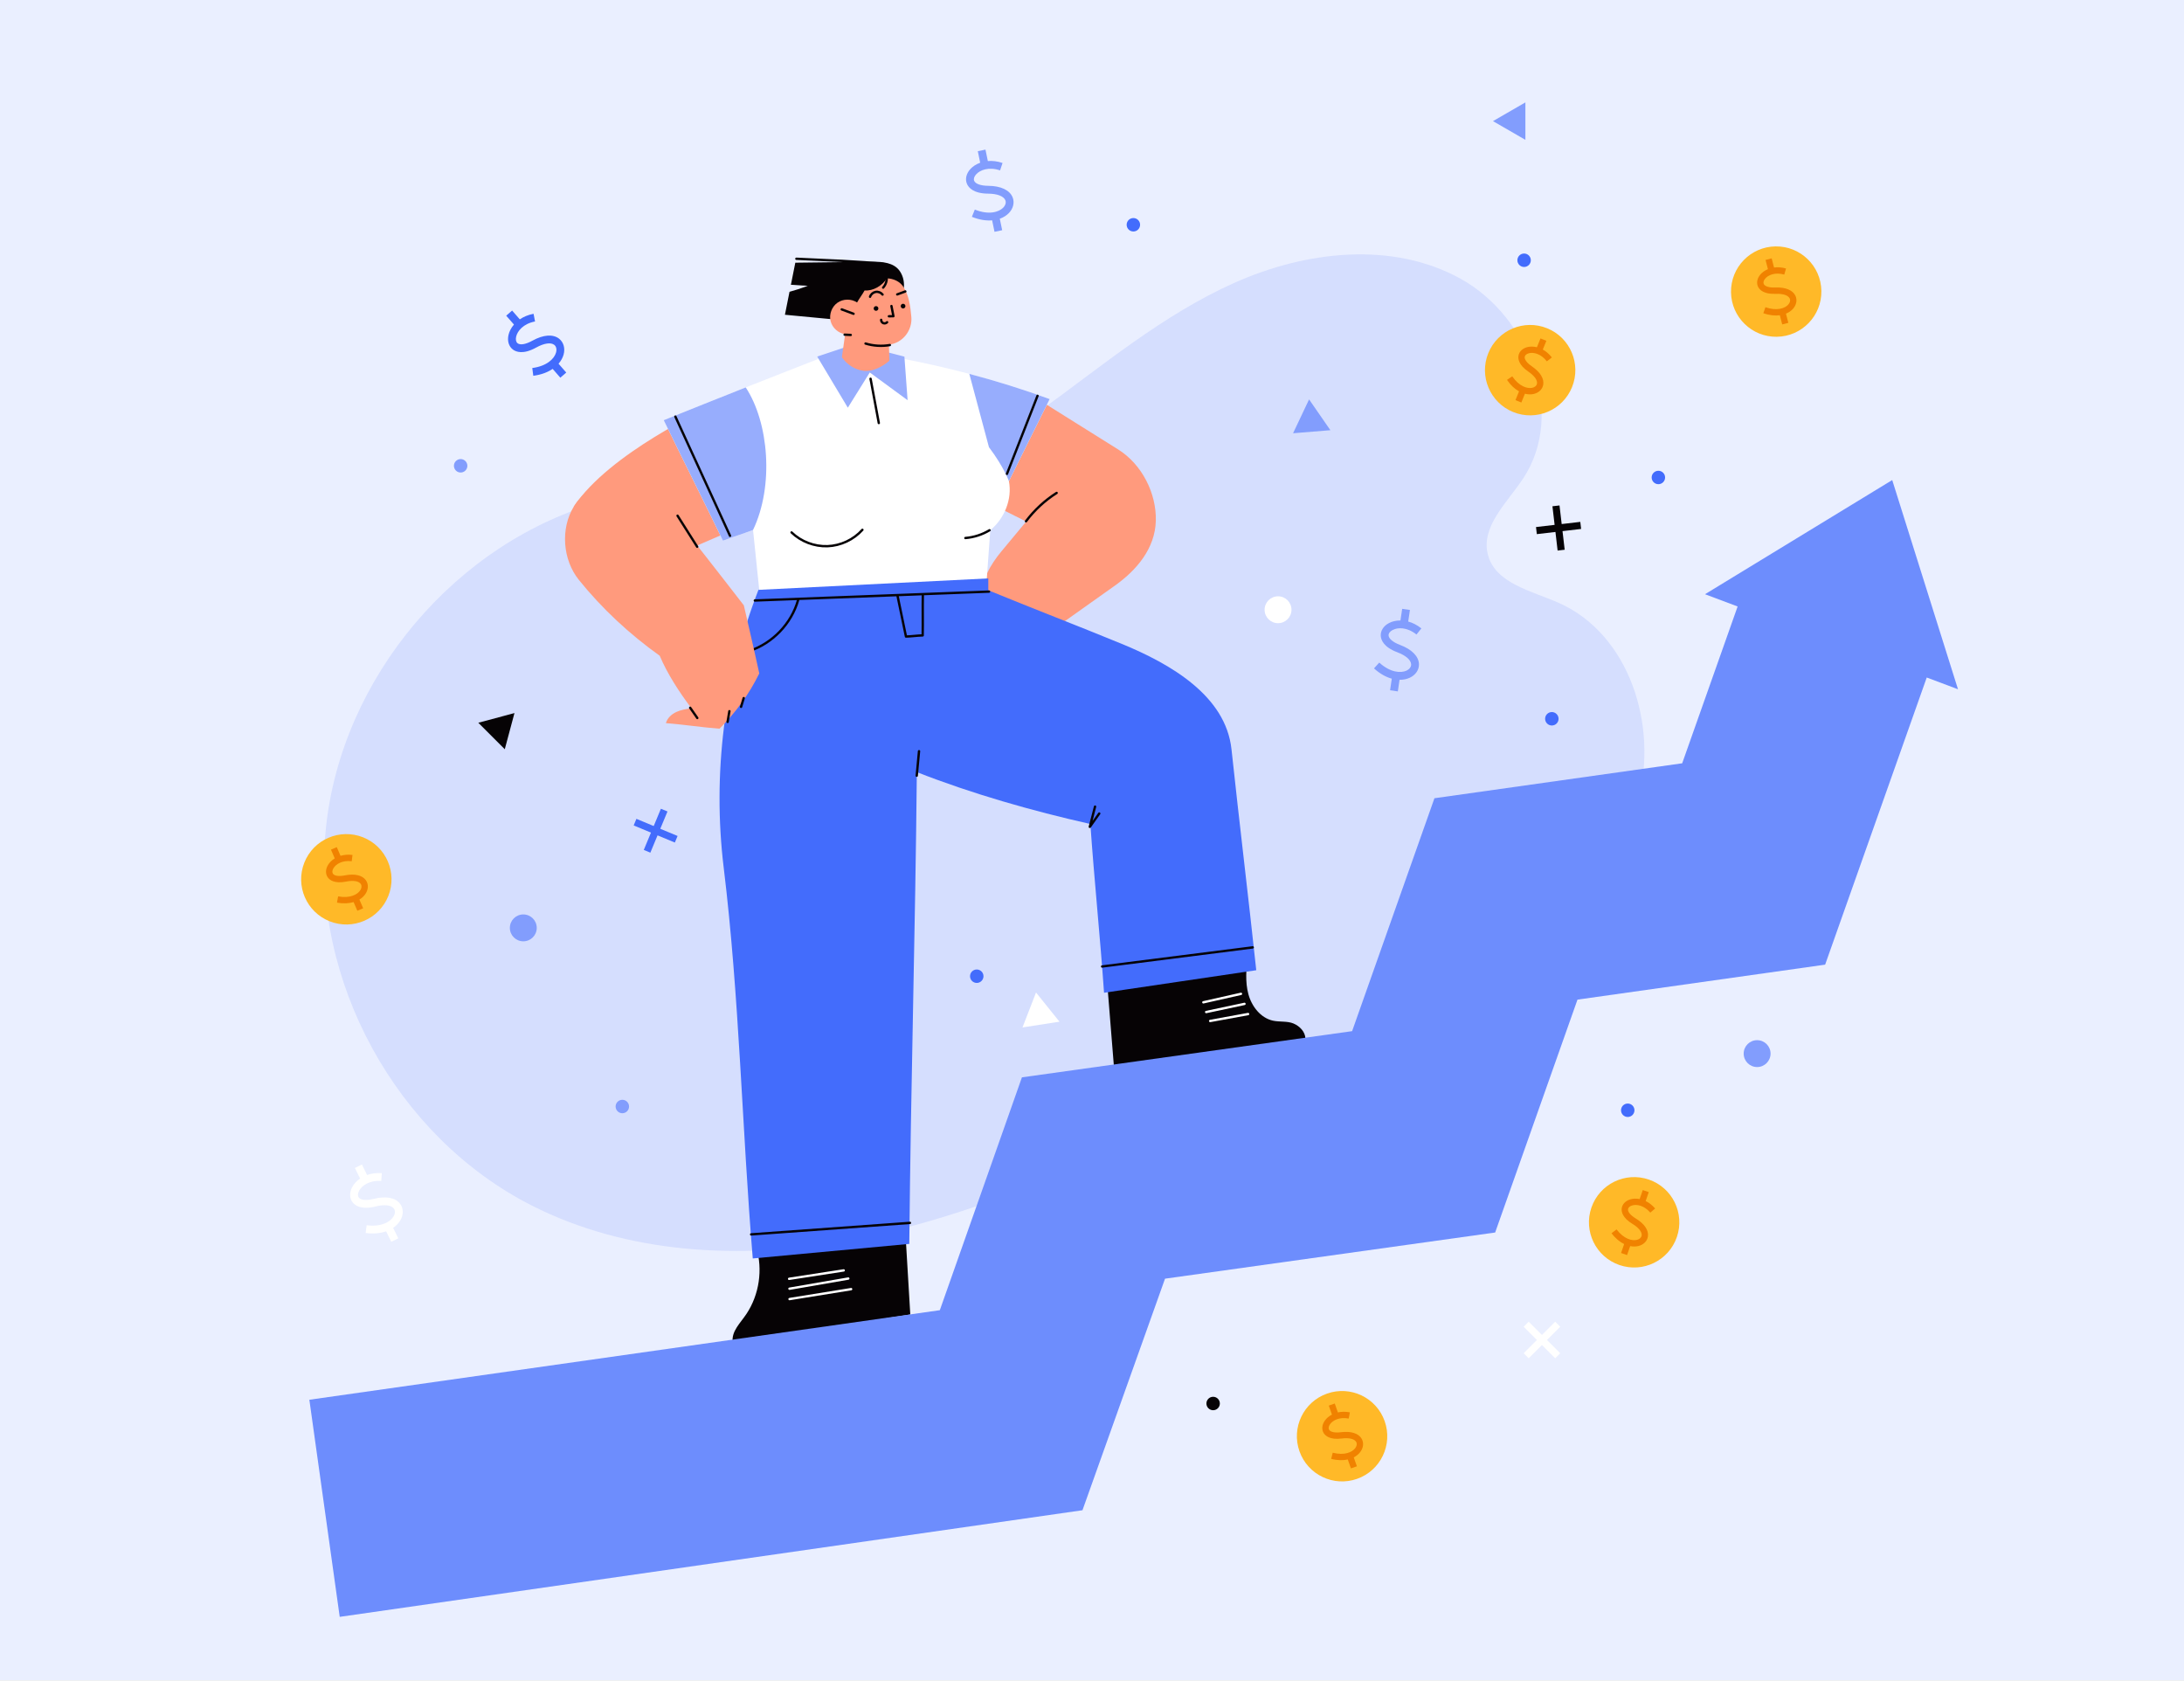
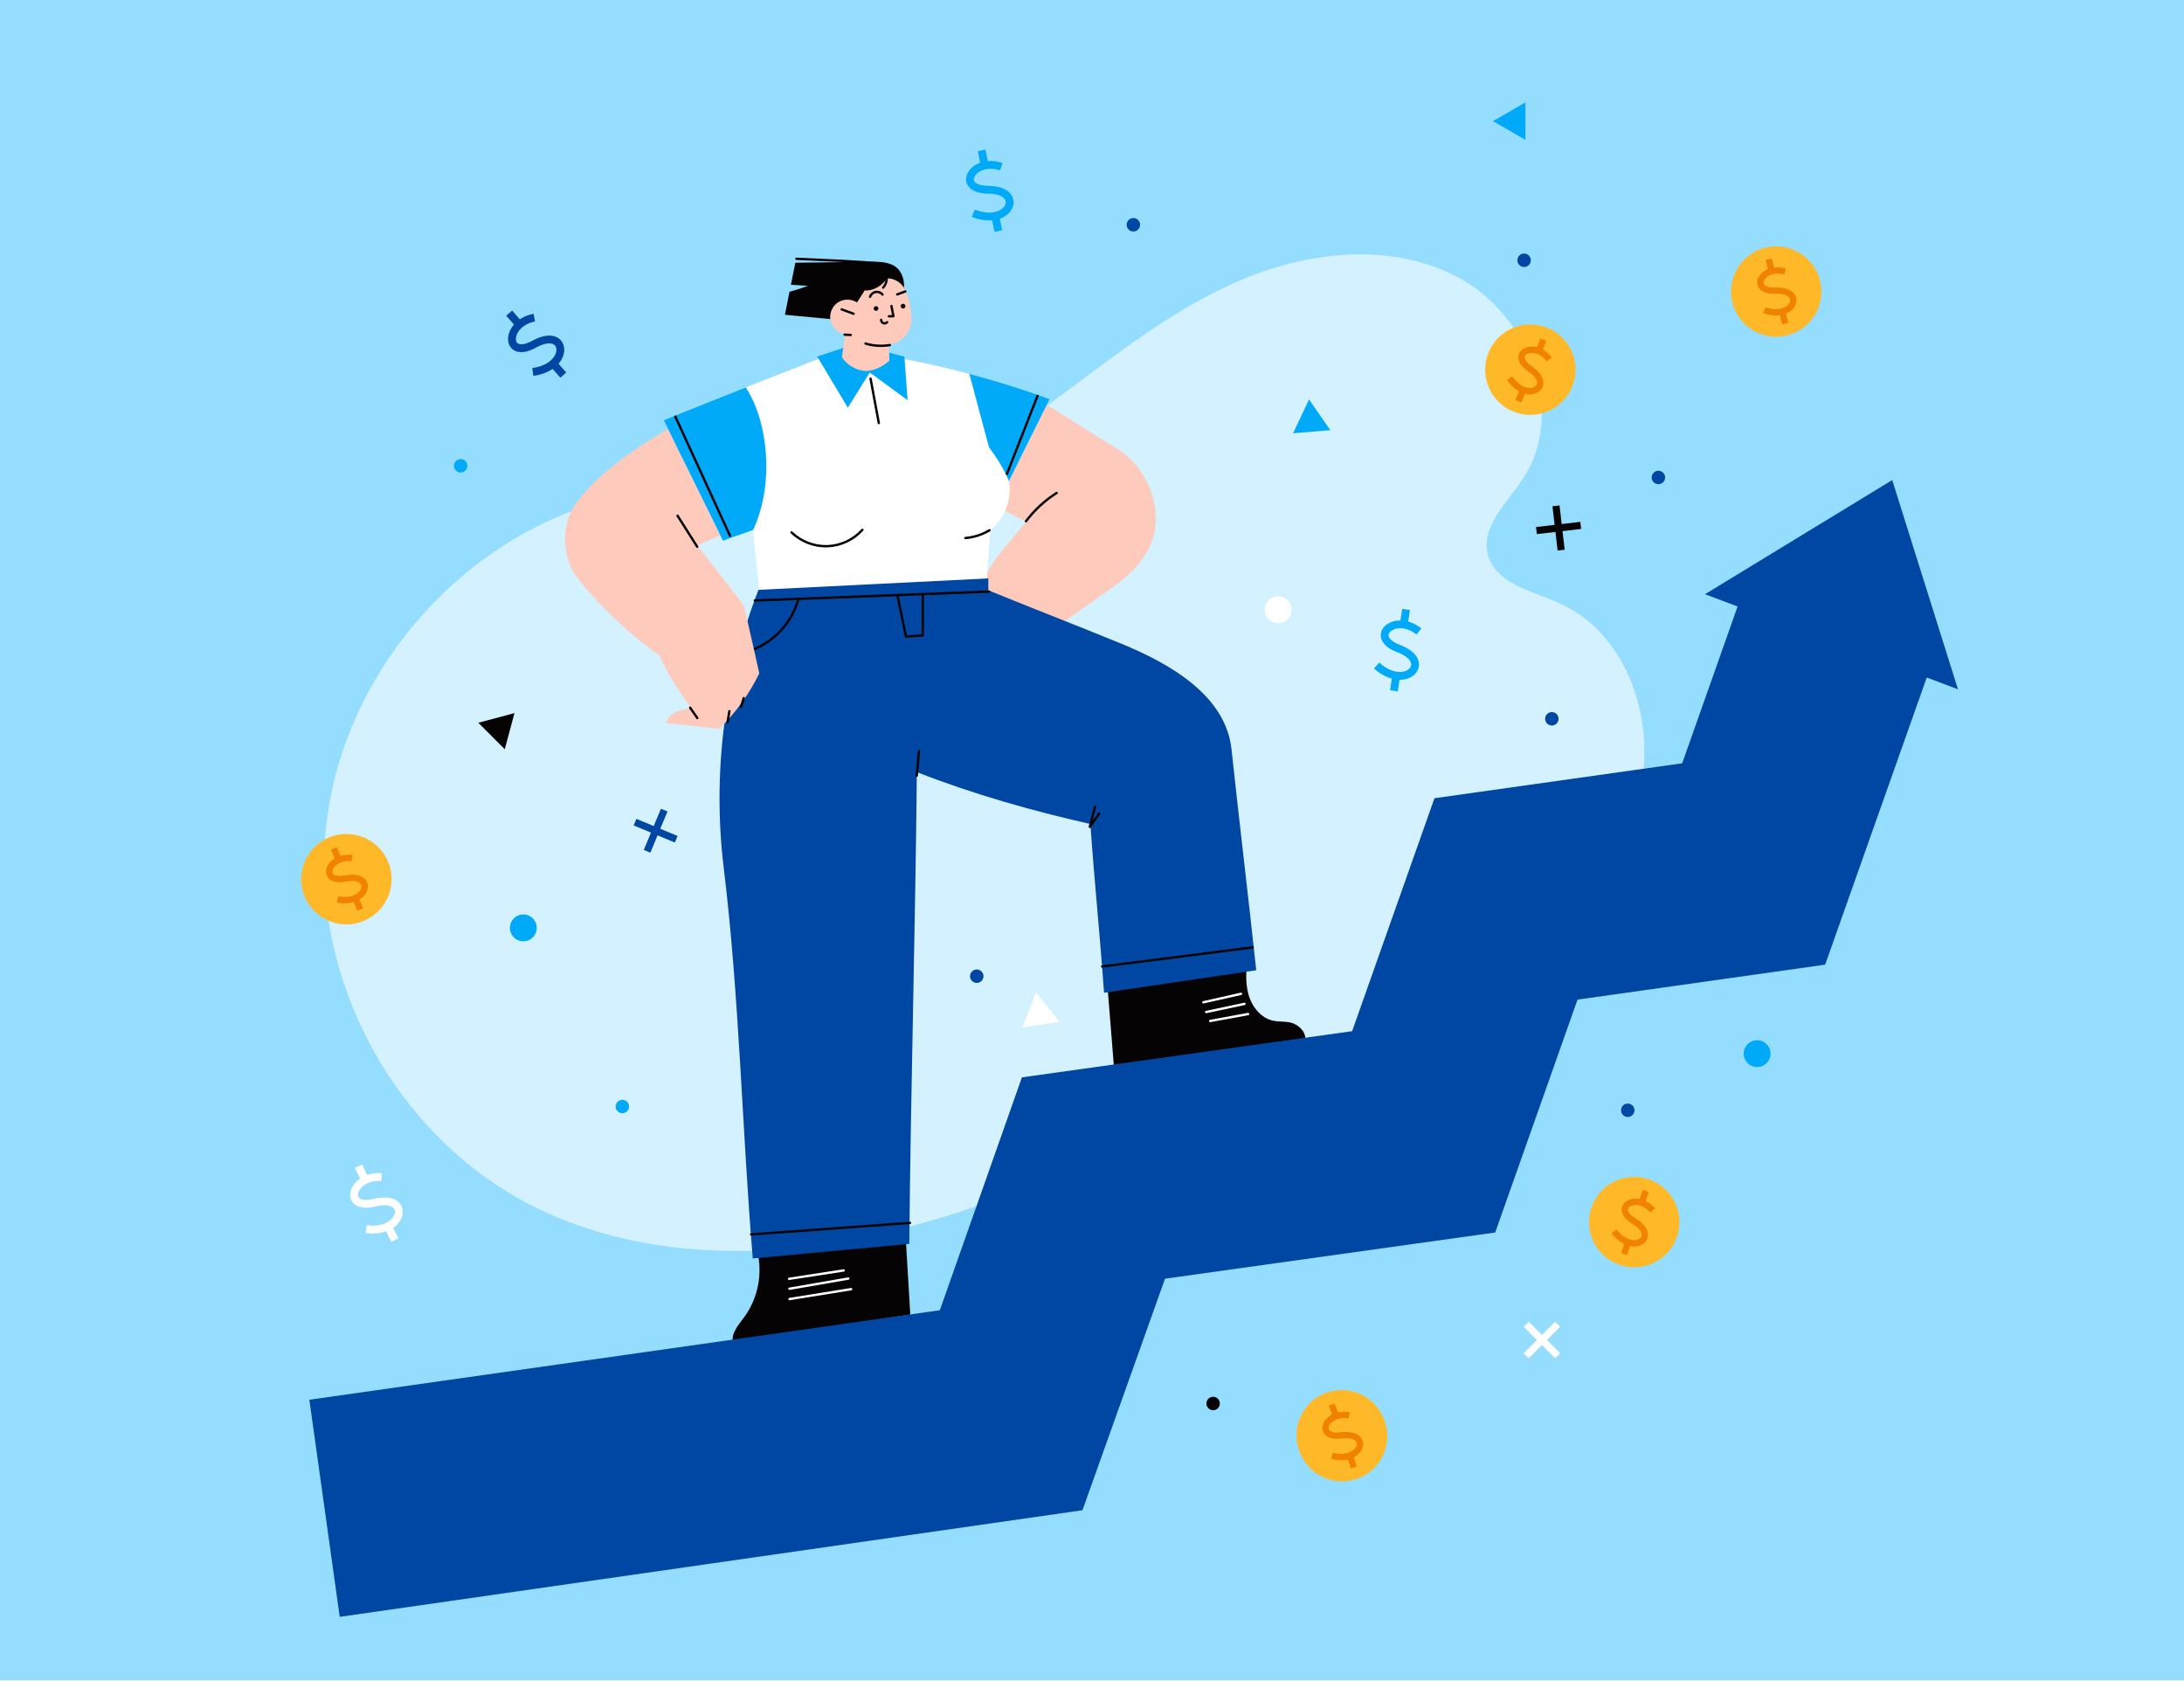
- <svg xmlns="http://www.w3.org/2000/svg" xml:space="preserve" style="enable-background:new 0 0 650 500" viewBox="0 0 650 500">
-   <path d="M0 0h650v500H0z" style="fill:#eaefff" />
-   <path d="M463.856 179.378c-8.081-3.559-18.796-5.758-21.028-14.302-2.179-8.345 5.695-15.46 10.464-22.646 12.898-19.431 1.855-48.134-18.538-59.451-20.392-11.317-46.163-8.302-67.453 1.219-21.29 9.521-39.373 24.792-58.291 38.432s-42.034 24.911-65.355 25.157c-20.472.215-44.476-4.111-64.218 1.312-43.642 11.987-77.915 52.537-82.462 97.567-4.547 45.029 20.926 91.613 61.29 112.084 28.4 14.403 61.922 16.163 93.27 10.568 31.348-5.595 61.002-18.085 90.039-31.156l103.44-47.355c19.007-13.001 36.423-30.414 42.497-52.626 6.075-22.215-2.58-49.522-23.655-58.803z" style="fill:#d5defe" />
-   <circle cx="103.071" cy="261.663" r="13.45" style="fill:#ffb928" transform="rotate(-68.353 103.075 261.66)" />
-   <path d="M108.941 262.013c-1.044-1.547-3.334-2.1-6.284-1.515-1.771.351-3.105.168-3.567-.489-.281-.397-.223-1.011.153-1.64.703-1.179 2.551-2.431 5.442-2.083l.225-1.871c-1.357-.164-2.546-.037-3.563.265l-1.115-2.583-1.73.747 1.123 2.6c-.914.562-1.588 1.269-2 1.958-.769 1.288-.797 2.668-.075 3.692.54.765 1.968 1.946 5.475 1.251 2.136-.423 3.764-.154 4.354.72.34.504.28 1.206-.16 1.879-.811 1.241-3.023 2.458-6.586 1.805l-.34 1.854c1.965.36 3.612.24 4.947-.156l1.116 2.585 1.73-.747-1.118-2.588c.808-.49 1.418-1.095 1.827-1.721.857-1.307.912-2.826.146-3.963z" style="fill:#f08200" />
-   <path d="M467.868 115.208c2.792-6.884-.525-14.727-7.408-17.519-6.884-2.792-14.727.525-17.519 7.408-2.792 6.884.525 14.727 7.408 17.519 6.884 2.792 14.727-.525 17.519-7.408z" style="fill:#ffb928" />
-   <path d="M459.274 114.58c.37-1.829-.844-3.849-3.33-5.54-1.492-1.015-2.298-2.094-2.155-2.884.086-.479.563-.868 1.276-1.042 1.333-.326 3.522.111 5.303 2.415l1.491-1.152c-.836-1.082-1.76-1.84-2.689-2.352l1.058-2.607-1.747-.708-1.065 2.624c-1.041-.257-2.018-.241-2.798-.051-1.457.356-2.46 1.305-2.683 2.538-.167.922-.005 2.768 2.95 4.778 1.801 1.225 2.751 2.574 2.543 3.608-.121.596-.663 1.046-1.451 1.205-1.454.293-3.873-.429-5.908-3.425l-1.559 1.059c1.122 1.652 2.364 2.741 3.583 3.415l-1.058 2.609 1.747.709 1.06-2.613c.916.231 1.776.242 2.508.094 1.53-.309 2.652-1.336 2.924-2.68z" style="fill:#f08200" />
-   <path d="M412.109 422.919c-2.472-7.005-10.155-10.679-17.16-8.206-7.005 2.472-10.679 10.155-8.206 17.16 2.473 7.005 10.155 10.679 17.16 8.206 7.004-2.472 10.678-10.155 8.206-17.16z" style="fill:#ffb928" />
-   <path d="M405.258 428.147c-.936-1.615-3.183-2.322-6.165-1.94-1.791.229-3.109-.044-3.526-.731-.253-.416-.154-1.024.264-1.626.782-1.128 2.711-2.251 5.571-1.707l.352-1.851c-1.343-.256-2.537-.211-3.572.022l-.936-2.653-1.777.627.943 2.671c-.95.498-1.671 1.158-2.129 1.817-.855 1.232-.977 2.608-.327 3.679.486.801 1.831 2.076 5.376 1.622 2.16-.276 3.766.103 4.295 1.016.305.526.197 1.223-.288 1.864-.894 1.183-3.184 2.246-6.694 1.351l-.465 1.827c1.935.493 3.587.485 4.946.182l.937 2.655 1.777-.627-.938-2.659c.839-.434 1.49-.996 1.94-1.592.944-1.249 1.103-2.761.416-3.947z" style="fill:#f08200" />
-   <circle cx="528.616" cy="86.774" r="13.45" style="fill:#ffb928" transform="rotate(-.81 528.478 85.952)" />
-   <path d="M534.361 88.024c-.793-1.69-2.971-2.588-5.975-2.465-1.804.074-3.094-.312-3.449-1.032-.216-.436-.065-1.033.403-1.597.877-1.056 2.895-2.009 5.698-1.22l.511-1.814c-1.315-.371-2.51-.428-3.561-.286l-.704-2.724-1.825.472.709 2.742c-.989.414-1.765 1.009-2.277 1.627-.958 1.154-1.199 2.514-.643 3.637.415.839 1.645 2.226 5.217 2.079 2.176-.089 3.743.428 4.192 1.382.258.55.091 1.235-.448 1.832-.993 1.101-3.366 1.963-6.786.769l-.621 1.78c1.886.658 3.531.793 4.912.607l.705 2.726 1.825-.472-.706-2.73c.874-.36 1.57-.864 2.07-1.419 1.047-1.16 1.336-2.653.753-3.894z" style="fill:#f08200" />
-   <path d="M499.068 368.122c2.421-7.023-1.309-14.678-8.332-17.1-7.023-2.421-14.678 1.309-17.099 8.332-2.421 7.023 1.309 14.678 8.332 17.099 7.022 2.422 14.677-1.309 17.099-8.331z" style="fill:#ffb928" />
-   <path d="M490.452 367.953c.272-1.846-1.048-3.798-3.621-5.354-1.544-.935-2.407-1.969-2.306-2.765.061-.483.516-.897 1.218-1.109 1.314-.396 3.522-.076 5.424 2.129l1.428-1.23c-.892-1.035-1.856-1.743-2.811-2.205l.917-2.66-1.782-.614-.923 2.677c-1.054-.201-2.028-.133-2.797.099-1.436.433-2.388 1.434-2.544 2.677-.117.929.143 2.764 3.201 4.614 1.863 1.127 2.885 2.424 2.731 3.467-.089.601-.606 1.08-1.385 1.28-1.436.37-3.89-.222-6.082-3.106l-1.5 1.141c1.209 1.59 2.507 2.611 3.76 3.219l-.918 2.662 1.782.614.919-2.665c.927.182 1.786.147 2.51-.039 1.514-.39 2.579-1.475 2.779-2.832z" style="fill:#f08200" />
-   <circle cx="453.603" cy="77.446" r="2" style="fill:#436cfc" />
-   <circle cx="337.314" cy="66.887" r="2" style="fill:#436cfc" />
-   <circle cx="484.447" cy="330.396" r="2" style="fill:#436cfc" />
-   <circle cx="361.051" cy="417.66" r="2" style="fill:#060305" />
-   <circle cx="493.565" cy="142.09" r="2" style="fill:#436cfc" />
-   <circle cx="461.858" cy="213.897" r="2" style="fill:#436cfc" />
-   <circle cx="185.219" cy="329.281" r="2" style="fill:#829dfd" />
-   <circle cx="137.097" cy="138.614" r="2" style="fill:#829dfd" />
-   <circle cx="290.703" cy="290.506" r="2" style="fill:#436cfc" />
-   <circle cx="522.952" cy="313.538" r="4" style="fill:#829dfd" />
-   <circle cx="380.369" cy="181.45" r="4" style="fill:#fff" />
-   <circle cx="155.746" cy="276.122" r="4" style="fill:#829dfd" />
-   <path d="m453.986 30.473-9.65 5.572 9.65 5.572z" style="fill:#829dfd" />
-   <path d="m308.34 295.358-4.028 10.391 11.012-1.707z" style="fill:#fff" />
-   <path d="m153.115 212.197-10.763 2.884 7.879 7.88z" style="fill:#060305" />
-   <path d="m389.607 118.856-4.766 10.073 11.106-.909zM422.31 197.614c-.088-2.306-2.134-4.379-5.614-5.687-2.089-.786-3.371-1.847-3.429-2.839-.036-.6.424-1.207 1.229-1.624 1.507-.78 4.264-.891 7.074 1.359l1.456-1.819c-1.319-1.056-2.65-1.698-3.916-2.043l.512-3.441-2.305-.343-.515 3.463c-1.326-.005-2.495.298-3.377.754-1.647.852-2.577 2.283-2.486 3.83.068 1.156.799 3.327 4.936 4.883 2.52.948 4.055 2.292 4.105 3.595.029.751-.492 1.45-1.393 1.87-1.661.775-4.778.612-8.096-2.397l-1.565 1.727c1.829 1.658 3.638 2.606 5.299 3.06l-.512 3.443 2.305.343.513-3.448c1.168.012 2.204-.226 3.041-.617 1.755-.815 2.803-2.375 2.738-4.069z" style="fill:#829dfd" />
-   <path d="M166.41 100.8c-1.813-1.428-4.717-1.214-7.969.588-1.952 1.081-3.592 1.37-4.384.771-.48-.362-.644-1.106-.439-1.989.383-1.653 2.085-3.824 5.62-4.506l-.441-2.288c-1.659.32-3.011.917-4.094 1.657l-2.288-2.62-1.755 1.533 2.303 2.637c-.864 1.007-1.391 2.093-1.615 3.06-.419 1.807.068 3.442 1.305 4.376.924.697 3.052 1.548 6.918-.593 2.355-1.304 4.374-1.602 5.398-.795.59.465.785 1.314.521 2.273-.487 1.768-2.632 4.035-7.073 4.611l.3 2.311c2.449-.318 4.342-1.081 5.765-2.051l2.29 2.622 1.755-1.533-2.293-2.625c.766-.882 1.257-1.825 1.502-2.715.513-1.865.005-3.675-1.326-4.724z" style="fill:#436cfc" />
-   <path d="M301.366 58.698c-.878-2.134-3.514-3.374-7.231-3.401-2.232-.017-3.801-.571-4.198-1.481-.241-.551-.018-1.279.594-1.948 1.146-1.252 3.695-2.307 7.109-1.165l.739-2.209c-1.602-.537-3.074-.68-4.38-.567l-.706-3.406-2.282.473.711 3.428c-1.247.453-2.24 1.14-2.91 1.872-1.253 1.368-1.631 3.032-1.012 4.453.463 1.061 1.898 2.847 6.317 2.88 2.693.02 4.597.752 5.093 1.958.286.695.039 1.531-.663 2.236-1.292 1.301-4.274 2.223-8.425.544l-.873 2.161c2.289.925 4.313 1.19 6.029 1.044l.707 3.409 2.282-.473-.708-3.413c1.1-.392 1.991-.973 2.642-1.628 1.364-1.373 1.81-3.199 1.165-4.767z" style="fill:#829dfd" />
-   <path d="M119.086 358.241c-1.385-1.845-4.247-2.385-7.853-1.479-2.165.543-3.823.401-4.435-.381-.371-.473-.339-1.234.086-2.035.795-1.499 2.998-3.16 6.589-2.911l.162-2.324c-1.686-.117-3.146.113-4.382.549l-1.538-3.12-2.09 1.03 1.548 3.141c-1.093.751-1.882 1.666-2.347 2.542-.869 1.638-.818 3.344.137 4.564.714.911 2.552 2.28 6.838 1.204 2.611-.656 4.639-.424 5.422.618.451.601.421 1.472-.081 2.331-.924 1.583-3.58 3.224-8.02 2.639l-.304 2.311c2.448.322 4.474.071 6.098-.501l1.539 3.122 2.09-1.03-1.541-3.126c.967-.656 1.683-1.441 2.149-2.238.976-1.67.95-3.55-.067-4.906zM464.354 394.821l-1.499-1.499-3.943 3.943-3.943-3.943-1.499 1.499 3.943 3.943-3.943 3.943 1.499 1.499 3.943-3.943 3.943 3.943 1.499-1.499-3.943-3.943z" style="fill:#fff" />
-   <path d="m198.656 241.483-1.958-.814-2.141 5.149-5.149-2.141-.814 1.957 5.149 2.141-2.141 5.149 1.957.814 2.141-5.149 5.149 2.141.814-1.957-5.149-2.141z" style="fill:#436cfc" />
-   <path d="m470.572 157.408-.246-2.106-5.539.647-.647-5.538-2.106.246.648 5.538-5.539.647.246 2.106 5.539-.647.647 5.538 2.106-.246-.648-5.538z" style="fill:#060305" />
-   <path d="M331.542 174.467c-6.447 4.526-12.333 8.807-18.78 13.333-6.991-2.876-14.08-6.449-21.071-9.325.129-5.244 3.002-10.392 6.364-14.419 2.497-2.991 4.871-5.865 7.368-8.856l-7.057-3.533c-1.271-11.847 2.12-24.358 10.305-33.017 8.02 5.066 16.167 10.08 24.188 15.146 6.969 4.402 11.35 12.947 11.135 21.188-.214 8.238-5.706 14.746-12.452 19.483z" style="fill:#ff9a7d" />
-   <path d="M305.353 155.124a34.761 34.761 0 0 1 9.123-8.435" style="fill:none;stroke:#060305;stroke-width:.7;stroke-linecap:round;stroke-linejoin:round;stroke-miterlimit:10" />
-   <path d="M170.76 150.772c10.672-16.059 40.004-29.362 40.004-29.362l8.734 35.715-20.643 8.958-28.095-15.311z" style="fill:#ff9a7d" />
-   <path d="M300.269 143.19c1.04 5.32-1.33 11.15-5.54 14.59-.43 6.43-.95 12.74-1.38 19.17l-67.08 1.53c-.67-6.87-1.48-13.9-2.15-20.77-3.09 1.18-5.87 2.02-8.95 3.2-5.85-12.04-11.78-23.84-17.63-35.87 8.09-3.25 16.26-6.54 24.4-9.75 1.94-.77 3.88-1.53 5.82-2.29 5.8-2.28 11.61-4.55 17.41-6.82 3.14 2.87 7.04 4.35 11.29 4.47 4.25.13 8.53-1.31 11.83-3.98 6.78 1.29 13.52 2.82 20.2 4.59 8.09 2.13 16.08 4.63 23.91 7.5-4 8.14-8.14 16.29-12.13 24.43z" style="fill:#fff" />
-   <path d="m259.096 112.709 2.452 13.18M235.584 158.445c2.827 2.724 6.785 4.236 10.709 4.091 3.923-.145 7.759-1.945 10.378-4.87M294.503 157.792a16.634 16.634 0 0 1-7.19 2.314" style="fill:none;stroke:#060305;stroke-width:.7;stroke-linecap:round;stroke-linejoin:round;stroke-miterlimit:10" />
-   <path d="m269.17 106.126-6.319-1.637a6.54 6.54 0 0 1-5.502 1.741c-1.97-.316-4.056-1.403-4.979-3.171-3.163 1.06-5.987 1.992-9.15 3.051l9.11 15.216c2.139-3.501 4.391-6.984 6.53-10.485 3.756 2.743 7.503 5.506 11.259 8.249-.276-4.314-.672-8.651-.949-12.964zM224.119 157.71c-3.09 1.18-5.87 2.02-8.95 3.2-5.85-12.04-11.78-23.84-17.63-35.87 8.09-3.25 16.26-6.54 24.4-9.75 6.89 10.44 8.46 29.32 2.18 42.42z" style="fill:#97adfd" />
-   <path d="m201.006 123.976 16.26 35.474" style="fill:none;stroke:#060305;stroke-width:.7;stroke-linecap:round;stroke-linejoin:round;stroke-miterlimit:10" />
-   <path d="M300.269 143.19s-1.446-4.17-5.94-10.12l-5.84-21.81c8.09 2.13 16.08 4.63 23.91 7.5-4 8.14-8.14 16.29-12.13 24.43z" style="fill:#97adfd" />
-   <path d="m308.785 117.795-9.092 23.21" style="fill:none;stroke:#060305;stroke-width:.7;stroke-linecap:round;stroke-linejoin:round;stroke-miterlimit:10" />
-   <path d="M384.971 304.578c-1.868-.78-4.152-.406-6.128-.845-3.684-.819-6.326-4.264-7.308-7.909-.982-3.644-.614-7.499-.238-11.255-14.029 2.568-27.77 5.116-41.799 7.683.796 9.809 1.569 19.486 2.365 29.296l56.66-12.459c-.057-2.023-1.685-3.731-3.552-4.511z" style="fill:#060305" />
-   <path d="m358.144 298.273 11.191-2.523M358.982 301.164l11.397-2.421M360.169 303.826l11.283-2.063" style="fill:none;stroke:#fff;stroke-width:.7;stroke-linecap:round;stroke-linejoin:round;stroke-miterlimit:10" />
-   <path d="M269.468 366.876c-14.83 1.339-29.554 3.002-44.384 4.341 1.984 6.582.889 14.025-2.907 19.756-1.837 2.774-4.518 5.151-4.121 8.455l52.863-8.25c-.479-8.004-.973-16.298-1.451-24.302z" style="fill:#060305" />
-   <path d="m234.856 380.561 16.247-2.51M234.956 383.507l17.514-3.032M234.978 386.585l18.331-2.959" style="fill:none;stroke:#fff;stroke-width:.7;stroke-linecap:round;stroke-linejoin:round;stroke-miterlimit:10" />
-   <path d="M366.516 222.983c-1.699-15.867-17.959-25.345-32.722-31.405-13.138-5.393-26.519-10.531-39.657-15.925v-3.529l-68.408 3.41c-10.145 26.164-13.73 54.843-10.337 82.699 4.7 38.58 5.422 77.531 8.646 116.263 15.613-1.435 30.971-2.897 46.584-4.332.445-47.216 1.801-93.177 2.246-140.393 16.531 6.475 34.322 11.538 51.642 15.438 1.165 16.723 2.909 33.496 4.073 50.219 15.059-2.193 30.243-4.511 45.303-6.705-2.333-21.805-5.036-43.934-7.37-65.74z" style="fill:#436cfc" />
-   <path d="M224.654 178.704c23.231-.89 46.461-1.771 69.692-2.652M237.527 178.589c-1.989 7.007-7.62 12.87-14.541 15.14M267.144 177.405l2.49 12.02c1.686-.039 3.288-.299 4.975-.338.08-4-.035-8.139.045-12.139M273.518 223.544l-.679 7.286M325.909 240.038l-1.555 6.02 2.801-3.964M328.015 287.615l44.819-5.687M223.552 367.336l47.268-3.423M237.014 77.004c8.492.407 19.408.77 25.829 1.541" style="fill:none;stroke:#060305;stroke-width:.7;stroke-linecap:round;stroke-linejoin:round;stroke-miterlimit:10" />
-   <path d="M267.685 80.528c-1.737-2.367-5.025-2.668-7.96-2.632l-23.028.28-1.31 6.573 5.029.312a55.583 55.583 0 0 1-5.444 1.772l-1.362 6.834c6.208.623 12.305 1.133 18.513 1.756 4.249-3.889 10.005-6.368 15.759-6.626 1.622-2.447 1.539-5.902-.197-8.269z" style="fill:#060305" />
-   <path d="M264.694 107.358c-.063-1.529-.065-3.256-.128-4.785a7.6 7.6 0 0 0 5.015-2.821c1.215-1.549 1.827-3.486 1.65-5.447-.28-3.102-.676-6.364-2.384-8.969-1.065-1.625-2.953-2.43-4.895-2.512-1.342 2.186-4.076 3.824-6.632 3.61-.721 1.315-1.516 2.264-2.237 3.579-1.718-1.144-4.138-1.116-5.829.069-1.691 1.184-2.545 3.448-2.057 5.454s2.286 3.625 4.332 3.901c-.287 2.354-.675 4.522-.962 6.875 1.512 2.185 3.829 3.7 6.465 4.035 2.637.336 5.651-1.251 7.662-2.989z" style="fill:#ff9a7d" />
-   <circle cx="260.723" cy="91.794" r=".7" style="fill:#060305" />
-   <circle cx="268.773" cy="91.094" r=".7" style="fill:#060305" />
-   <path d="m265.31 91.066.589 3.029-1.349.023M258.943 88.314a2.188 2.188 0 0 1 1.663-1.446 2.189 2.189 0 0 1 2.058.788M267.026 87.612l2.412-.882M262.249 95.183c-.017.415.25.827.636.981a1.04 1.04 0 0 0 1.137-.273M250.509 92.073l3.526 1.303M251.37 99.59l1.825.086M264.838 102.682a15.681 15.681 0 0 1-7.244-.453M263.895 82.36a4.218 4.218 0 0 1-1.055 3.231" style="fill:none;stroke:#060305;stroke-width:.7;stroke-linecap:round;stroke-linejoin:round;stroke-miterlimit:10" />
-   <path d="M205.085 159.272c5.523 6.938 16.295 20.864 16.295 20.864s3.157 13.599 4.596 20.26c-3.002 6.15-6.997 11.623-11.84 16.458-5.332-.414-10.62-1.245-15.952-1.659.41-1.499 1.667-2.65 3.075-3.309 1.408-.659 2.97-.896 4.507-1.126-3.546-4.738-7.125-10.16-9.418-15.616-9.01-6.443-17.137-13.975-24.085-22.601-4.802-5.961-5.495-15.24-1.503-21.771 3.992-6.531 12.405-10.011 19.844-8.208 7.439 1.803 13.923 9.073 14.481 16.708z" style="fill:#ff9a7d" />
-   <path d="m207.494 162.704-5.843-9.233M205.404 210.614l2.126 3.053M217.079 211.634l-.531 3.186M221.342 207.744l-.787 2.599" style="fill:none;stroke:#060305;stroke-width:.7;stroke-linecap:round;stroke-linejoin:round;stroke-miterlimit:10" />
-   <path d="m573.434 201.618 9.303 3.494-19.577-62.254-55.718 33.975 9.707 3.646-16.498 46.664-73.733 10.401-24.505 69.312-98.268 13.745-24.435 69.291-187.64 26.65 9.037 64.609 221.056-31.729 24.57-68.905 98.253-13.742 24.503-69.301 73.707-10.409z" style="fill:#6d8dfd" />
+ <svg xmlns="http://www.w3.org/2000/svg" width="650" height="500" fill="none">
+   <g clip-path="url(#a)">
+     <path fill="#fff" d="M0 0h650v500H0z" />
+     <path fill="#94ddff" d="M0 0h650v500H0z" />
+     <path fill="#d4f1ff" d="M463.86 179.38c-8.09-3.56-18.8-5.76-21.03-14.3-2.18-8.35 5.7-15.46 10.46-22.65 12.9-19.43 1.86-48.13-18.54-59.45s-46.16-8.3-67.45 1.22-39.37 24.79-58.29 38.43-42.03 24.91-65.35 25.16c-20.48.21-44.48-4.11-64.22 1.3-43.65 12-77.92 52.55-82.46 97.58-4.55 45.03 20.92 91.6 61.28 112.08 28.4 14.4 61.93 16.16 93.28 10.57 31.34-5.6 61-18.09 90.03-31.16l103.44-47.35c19.01-13 36.43-30.42 42.5-52.63s-2.58-49.52-23.65-58.8" />
+     <path fill="#ffb928" d="M115.58 266.63a13.45 13.45 0 1 0-25-9.93 13.45 13.45 0 0 0 25 9.93" />
+     <path fill="#f08200" d="M108.94 262.01c-1.04-1.54-3.33-2.1-6.28-1.51-1.77.35-3.1.17-3.57-.5-.28-.39-.22-1 .15-1.63.7-1.18 2.55-2.43 5.45-2.08l.22-1.88a9 9 0 0 0-3.56.27l-1.12-2.58-1.73.74 1.13 2.6a6 6 0 0 0-2 1.96c-.77 1.29-.8 2.67-.08 3.7.54.76 1.97 1.94 5.48 1.25 2.13-.43 3.76-.16 4.35.71.34.5.28 1.21-.16 1.88-.81 1.25-3.02 2.46-6.59 1.8l-.34 1.86c1.97.36 3.61.24 4.95-.15l1.12 2.58 1.73-.74-1.12-2.6c.8-.48 1.42-1.09 1.83-1.71.85-1.31.9-2.83.14-3.97" />
+     <path fill="#ffb928" d="M467.87 115.2a13.45 13.45 0 1 0-24.93-10.1 13.45 13.45 0 0 0 24.93 10.1" />
+     <path fill="#f08200" d="M459.27 114.58c.37-1.83-.84-3.85-3.33-5.54-1.49-1.02-2.3-2.1-2.15-2.88.08-.48.56-.87 1.27-1.05 1.34-.32 3.53.11 5.3 2.42l1.5-1.15a9 9 0 0 0-2.69-2.35l1.06-2.61-1.75-.71-1.06 2.62a6 6 0 0 0-2.8-.05c-1.46.36-2.46 1.3-2.69 2.54-.16.92 0 2.77 2.95 4.78 1.8 1.22 2.76 2.57 2.55 3.6-.12.6-.67 1.05-1.45 1.21-1.46.3-3.88-.43-5.91-3.42l-1.56 1.06a10.6 10.6 0 0 0 3.58 3.41l-1.05 2.61 1.74.7 1.06-2.6a6 6 0 0 0 2.51.09c1.53-.3 2.65-1.34 2.92-2.68" />
+     <path fill="#ffb928" d="M412.1 422.92a13.45 13.45 0 1 0-25.36 8.95 13.45 13.45 0 0 0 25.37-8.95" />
+     <path fill="#f08200" d="M405.26 428.15c-.94-1.62-3.19-2.32-6.17-1.94-1.79.23-3.1-.05-3.52-.73-.26-.42-.16-1.03.26-1.63.78-1.13 2.71-2.25 5.57-1.7l.35-1.86a9 9 0 0 0-3.57.02l-.93-2.65-1.78.63.94 2.67a6 6 0 0 0-2.13 1.82c-.85 1.23-.97 2.6-.32 3.68.48.8 1.83 2.07 5.37 1.62 2.16-.28 3.77.1 4.3 1.01.3.53.2 1.23-.3 1.87-.88 1.18-3.18 2.24-6.69 1.35l-.46 1.82c1.94.5 3.59.49 4.95.19l.93 2.65 1.78-.62-.94-2.66a6 6 0 0 0 1.94-1.6c.95-1.24 1.1-2.76.42-3.94" />
+     <path fill="#ffb928" d="M528.82 100.22a13.45 13.45 0 1 0-.38-26.9 13.45 13.45 0 0 0 .38 26.9" />
+     <path fill="#f08200" d="M534.36 88.02c-.8-1.69-2.97-2.58-5.97-2.46-1.8.07-3.1-.31-3.45-1.03-.22-.44-.07-1.04.4-1.6.88-1.06 2.9-2 5.7-1.22l.5-1.81a9 9 0 0 0-3.55-.29l-.7-2.72-1.83.47.7 2.74c-.98.41-1.76 1-2.27 1.63-.96 1.15-1.2 2.51-.64 3.63.41.84 1.64 2.23 5.22 2.08 2.17-.09 3.74.43 4.19 1.39.25.55.09 1.23-.45 1.83-1 1.1-3.37 1.96-6.79.77l-.62 1.78c1.89.65 3.53.79 4.91.6l.7 2.73 1.83-.47-.7-2.73a6 6 0 0 0 2.07-1.42c1.04-1.16 1.33-2.66.75-3.9" />
+     <path fill="#ffb928" d="M499.07 368.12a13.45 13.45 0 1 0-25.43-8.77 13.45 13.45 0 0 0 25.43 8.77" />
+     <path fill="#f08200" d="M490.45 367.95c.27-1.84-1.05-3.8-3.62-5.35-1.54-.94-2.4-1.97-2.3-2.77.06-.48.51-.9 1.21-1.1 1.32-.4 3.52-.08 5.43 2.12l1.43-1.23a9 9 0 0 0-2.82-2.2l.92-2.66-1.78-.62-.92 2.68a6 6 0 0 0-2.8.1c-1.44.43-2.39 1.44-2.55 2.68-.11.93.15 2.76 3.2 4.61 1.87 1.13 2.9 2.43 2.74 3.47-.1.6-.6 1.08-1.39 1.28-1.43.37-3.89-.22-6.08-3.1l-1.5 1.13a10.6 10.6 0 0 0 3.76 3.22l-.92 2.67 1.78.6.92-2.66c.93.19 1.79.15 2.51-.03 1.52-.4 2.58-1.48 2.78-2.84" />
+     <path fill="#0047a3" d="M453.6 79.45a2 2 0 1 0 0-4 2 2 0 0 0 0 4M337.31 68.89a2 2 0 1 0 0-4 2 2 0 0 0 0 4M484.45 332.4a2 2 0 1 0 0-4 2 2 0 0 0 0 4" />
+     <path fill="#060305" d="M361.05 419.66a2 2 0 1 0 0-4 2 2 0 0 0 0 4" />
+     <path fill="#0047a3" d="M493.57 144.09a2 2 0 1 0 0-4 2 2 0 0 0 0 4M461.86 215.9a2 2 0 1 0 0-4 2 2 0 0 0 0 4" />
+     <path fill="#00aaf9" d="M185.22 331.28a2 2 0 1 0 0-4 2 2 0 0 0 0 4M137.1 140.61a2 2 0 1 0 0-4 2 2 0 0 0 0 4" />
+     <path fill="#0047a3" d="M290.7 292.5a2 2 0 1 0 0-4 2 2 0 0 0 0 4" />
+     <path fill="#00aaf9" d="M522.95 317.54a4 4 0 1 0 0-8 4 4 0 0 0 0 8" />
+     <path fill="#fff" d="M380.37 185.45a4 4 0 1 0 0-8 4 4 0 0 0 0 8" />
+     <path fill="#00aaf9" d="M155.75 280.12a4 4 0 1 0 0-8 4 4 0 0 0 0 8M453.99 30.47l-9.65 5.58 9.65 5.57z" />
+     <path fill="#fff" d="m308.34 295.36-4.03 10.39 11.01-1.7z" />
+     <path fill="#060305" d="m153.12 212.2-10.77 2.88 7.88 7.88z" />
+     <path fill="#00aaf9" d="m389.6 118.86-4.76 10.07 11.1-.91zm32.71 78.75c-.09-2.3-2.13-4.37-5.61-5.68-2.1-.79-3.37-1.85-3.43-2.84-.04-.6.42-1.2 1.23-1.63 1.5-.78 4.26-.89 7.07 1.36l1.46-1.82a11 11 0 0 0-3.92-2.04l.51-3.44-2.3-.34-.52 3.46c-1.32 0-2.5.3-3.37.75-1.65.86-2.58 2.29-2.5 3.83.08 1.16.8 3.33 4.94 4.89 2.52.94 4.06 2.29 4.11 3.6.03.74-.5 1.44-1.4 1.86-1.65.78-4.77.61-8.09-2.4l-1.56 1.73a13 13 0 0 0 5.3 3.06l-.52 3.44 2.3.35.52-3.45c1.17.01 2.2-.23 3.04-.62 1.76-.81 2.8-2.37 2.74-4.07" />
+     <path fill="#0047a3" d="M166.41 100.8c-1.81-1.43-4.72-1.21-7.97.59-1.95 1.08-3.6 1.37-4.38.77-.48-.36-.65-1.1-.44-1.99.38-1.65 2.08-3.82 5.62-4.5l-.44-2.3c-1.66.33-3.01.92-4.1 1.66l-2.28-2.62-1.76 1.54 2.3 2.63c-.86 1.01-1.39 2.1-1.61 3.06-.42 1.81.07 3.44 1.3 4.38.93.7 3.06 1.55 6.92-.6 2.36-1.3 4.38-1.6 5.4-.79.59.47.78 1.31.52 2.27-.49 1.77-2.63 4.04-7.07 4.61l.3 2.32a13 13 0 0 0 5.76-2.05l2.3 2.62 1.75-1.54-2.3-2.62a7 7 0 0 0 1.5-2.72c.52-1.86.01-3.67-1.32-4.72" />
+     <path fill="#00aaf9" d="M301.37 58.7c-.88-2.14-3.52-3.38-7.24-3.4-2.23-.02-3.8-.57-4.2-1.48-.23-.55-.01-1.28.6-1.95 1.15-1.25 3.7-2.3 7.11-1.17l.74-2.2c-1.6-.54-3.07-.69-4.38-.57l-.7-3.4-2.29.46.71 3.43a7.4 7.4 0 0 0-2.9 1.87c-1.26 1.37-1.64 3.04-1.02 4.46.46 1.06 1.9 2.84 6.32 2.88 2.69.02 4.6.75 5.09 1.95.29.7.04 1.54-.66 2.24-1.3 1.3-4.28 2.22-8.43.55l-.87 2.16a13 13 0 0 0 6.03 1.04l.7 3.4 2.29-.46-.71-3.42c1.1-.39 1.99-.97 2.64-1.62 1.37-1.38 1.81-3.2 1.17-4.77" />
+     <path fill="#fff" d="M119.09 358.24c-1.39-1.84-4.25-2.38-7.86-1.48-2.16.55-3.82.4-4.43-.38-.37-.47-.34-1.23.08-2.03.8-1.5 3-3.16 6.6-2.92l.16-2.32c-1.7-.12-3.15.11-4.39.55l-1.53-3.12-2.1 1.03 1.55 3.14a7.4 7.4 0 0 0-2.34 2.54c-.87 1.64-.82 3.35.13 4.57.72.9 2.56 2.28 6.84 1.2 2.61-.65 4.64-.42 5.42.62.45.6.42 1.47-.08 2.33-.92 1.58-3.58 3.22-8.02 2.64l-.3 2.31c2.45.32 4.47.07 6.1-.5l1.53 3.12 2.1-1.03-1.55-3.12a7 7 0 0 0 2.15-2.24c.98-1.67.95-3.55-.06-4.9m345.26 36.58-1.5-1.5-3.94 3.94-3.94-3.94-1.5 1.5 3.94 3.94-3.94 3.95 1.5 1.5 3.94-3.95 3.94 3.95 1.5-1.5-3.94-3.95z" />
+     <path fill="#0047a3" d="m198.66 241.48-1.96-.81-2.14 5.15-5.15-2.14-.82 1.95 5.15 2.15-2.14 5.14 1.96.82 2.14-5.15 5.15 2.14.81-1.96-5.15-2.14z" />
+     <path fill="#060305" d="m470.57 157.4-.24-2.1-5.54.65-.65-5.54-2.1.25.64 5.53-5.54.65.25 2.1 5.54-.64.64 5.54 2.11-.25-.65-5.53z" />
+     <path fill="#fecabb" d="M331.54 174.47c-6.44 4.52-12.33 8.8-18.78 13.33-6.99-2.88-14.08-6.45-21.07-9.33.13-5.24 3-10.39 6.37-14.41l7.36-8.86-7.05-3.53c-1.27-11.85 2.12-24.36 10.3-33.02 8.02 5.07 16.17 10.08 24.19 15.15 6.97 4.4 11.35 12.94 11.13 21.18s-5.7 14.75-12.45 19.49" />
+     <path stroke="#060305" stroke-linecap="round" stroke-linejoin="round" stroke-miterlimit="10" stroke-width=".7" d="M305.35 155.12a35 35 0 0 1 9.13-8.43" />
+     <path fill="#fecabb" d="M170.76 150.77c10.67-16.06 40-29.36 40-29.36l8.74 35.72-20.65 8.95z" />
+     <path fill="#fff" d="M300.27 143.19c1.04 5.32-1.33 11.15-5.54 14.59-.43 6.43-.95 12.74-1.38 19.17l-67.08 1.53c-.67-6.87-1.48-13.9-2.15-20.77-3.1 1.18-5.87 2.02-8.95 3.2-5.85-12.04-11.78-23.84-17.63-35.87 8.09-3.25 16.26-6.54 24.4-9.75l5.82-2.29 17.4-6.82a17 17 0 0 0 11.3 4.47c4.25.13 8.53-1.31 11.83-3.98a292 292 0 0 1 20.2 4.59 267 267 0 0 1 23.9 7.5c-4 8.14-8.13 16.29-12.12 24.43" />
+     <path stroke="#060305" stroke-linecap="round" stroke-linejoin="round" stroke-miterlimit="10" stroke-width=".7" d="m259.1 112.7 2.45 13.19m-25.97 32.55a14.8 14.8 0 0 0 10.71 4.1 14.8 14.8 0 0 0 10.38-4.87m37.83.12a16.6 16.6 0 0 1-7.19 2.32" />
+     <path fill="#00aaf9" d="m269.17 106.13-6.32-1.64a6.5 6.5 0 0 1-5.5 1.74c-1.97-.32-4.06-1.4-4.98-3.17l-9.15 3.05 9.11 15.22c2.14-3.5 4.4-6.99 6.53-10.49q5.63 4.12 11.26 8.25c-.28-4.31-.67-8.65-.95-12.96m-45.05 51.58c-3.1 1.18-5.87 2.02-8.95 3.2-5.85-12.04-11.78-23.84-17.63-35.87 8.09-3.25 16.26-6.54 24.4-9.75 6.89 10.44 8.46 29.32 2.18 42.42" />
+     <path stroke="#060305" stroke-linecap="round" stroke-linejoin="round" stroke-miterlimit="10" stroke-width=".7" d="m201 123.98 16.27 35.47" />
+     <path fill="#00aaf9" d="M300.27 143.19s-1.45-4.17-5.94-10.12l-5.84-21.81a267 267 0 0 1 23.9 7.5c-4 8.14-8.13 16.29-12.12 24.43" />
+     <path stroke="#060305" stroke-linecap="round" stroke-linejoin="round" stroke-miterlimit="10" stroke-width=".7" d="m308.79 117.8-9.1 23.2" />
+     <path fill="#060305" d="M384.97 304.58c-1.87-.78-4.15-.4-6.13-.85-3.68-.82-6.32-4.26-7.3-7.9-.99-3.65-.62-7.5-.24-11.26-14.03 2.57-27.77 5.12-41.8 7.68l2.36 29.3 56.66-12.46c-.05-2.02-1.68-3.73-3.55-4.51" />
+     <path stroke="#fff" stroke-linecap="round" stroke-linejoin="round" stroke-miterlimit="10" stroke-width=".7" d="m358.14 298.27 11.2-2.52m-10.36 5.41 11.4-2.42m-10.21 5.09 11.28-2.07" />
+     <path fill="#060305" d="M269.47 366.88c-14.83 1.33-29.56 3-44.39 4.34a23.9 23.9 0 0 1-2.9 19.75c-1.84 2.78-4.52 5.15-4.12 8.46l52.86-8.25z" />
+     <path stroke="#fff" stroke-linecap="round" stroke-linejoin="round" stroke-miterlimit="10" stroke-width=".7" d="m234.86 380.56 16.24-2.5m-16.14 5.45 17.51-3.03m-17.5 6.1 18.34-2.95" />
+     <path fill="#0047a3" d="M366.52 222.98c-1.7-15.86-17.96-25.34-32.73-31.4-13.13-5.4-26.52-10.53-39.65-15.93v-3.53l-68.41 3.41a172 172 0 0 0-10.34 82.7c4.7 38.58 5.42 77.53 8.65 116.27 15.61-1.44 30.97-2.9 46.58-4.34.45-47.21 1.8-93.17 2.25-140.39 16.53 6.48 34.32 11.54 51.64 15.44 1.17 16.72 2.9 33.5 4.07 50.22 15.06-2.2 30.25-4.51 45.3-6.7-2.33-21.81-5.03-43.94-7.36-65.75" />
+     <path stroke="#060305" stroke-linecap="round" stroke-linejoin="round" stroke-miterlimit="10" stroke-width=".7" d="m224.65 178.7 69.7-2.65m-56.82 2.54a22.8 22.8 0 0 1-14.54 15.14m44.15-16.32 2.5 12.02c1.68-.04 3.28-.3 4.97-.34.08-4-.04-8.14.04-12.14m-1.13 46.6-.68 7.28m53.07 9.2-1.56 6.03 2.8-3.97m.87 45.53 44.81-5.7m-149.28 85.42 47.27-3.43m-33.8-286.9c8.49.4 19.4.76 25.82 1.53" />
+     <path fill="#060305" d="M267.69 80.53c-1.74-2.37-5.03-2.67-7.96-2.63l-23.03.28-1.31 6.57 5.03.31q-2.68 1.03-5.45 1.77l-1.36 6.84c6.2.62 12.3 1.13 18.51 1.75 4.25-3.89 10-6.36 15.76-6.62a7.4 7.4 0 0 0-.2-8.27" />
+     <path fill="#fecabb" d="M264.7 107.36c-.07-1.53-.07-3.26-.13-4.79a7.71 7.71 0 0 0 6.67-8.27c-.29-3.1-.69-6.36-2.4-8.96a6 6 0 0 0-4.89-2.52c-1.34 2.19-4.07 3.83-6.63 3.61-.72 1.32-1.52 2.27-2.24 3.58a5.3 5.3 0 0 0-5.83.07 5.3 5.3 0 0 0-2.05 5.46 5.3 5.3 0 0 0 4.33 3.9c-.29 2.35-.68 4.52-.96 6.87a9.4 9.4 0 0 0 6.46 4.04c2.64.33 5.65-1.25 7.66-3" />
+     <path fill="#060305" d="M260.72 92.5a.7.7 0 1 0 0-1.4.7.7 0 0 0 0 1.4M268.77 91.8a.7.7 0 1 0 0-1.4.7.7 0 0 0 0 1.4" />
+     <path stroke="#060305" stroke-linecap="round" stroke-linejoin="round" stroke-miterlimit="10" stroke-width=".7" d="m265.31 91.07.59 3.03-1.35.02m-5.6-5.8a2.2 2.2 0 0 1 1.66-1.45 2.2 2.2 0 0 1 2.05.79m4.37-.05 2.4-.88m-7.18 8.45c-.02.42.25.83.63.98a1 1 0 0 0 1.14-.27m-13.51-3.82 3.53 1.3m-2.67 6.22 1.82.09m11.65 3c-2.42.42-4.9.26-7.25-.45m6.3-19.87a4.2 4.2 0 0 1-1.05 3.23" />
+     <path fill="#fecabb" d="M205.09 159.27c5.52 6.94 16.29 20.87 16.29 20.87s3.16 13.6 4.6 20.26c-3 6.15-7 11.62-11.84 16.45-5.34-.41-10.62-1.24-15.96-1.66a5.5 5.5 0 0 1 3.08-3.3c1.4-.66 2.97-.9 4.5-1.13-3.54-4.74-7.12-10.16-9.41-15.62a122 122 0 0 1-24.09-22.6c-4.8-5.96-5.5-15.24-1.5-21.77s12.4-10 19.84-8.2 13.93 9.07 14.49 16.7" />
+     <path stroke="#060305" stroke-linecap="round" stroke-linejoin="round" stroke-miterlimit="10" stroke-width=".7" d="m207.5 162.7-5.85-9.23m3.75 57.14 2.13 3.06m9.55-2.04-.53 3.19m4.8-7.08-.8 2.6" />
+     <path fill="#0047a3" d="m573.43 201.62 9.3 3.5-19.57-62.26-55.72 33.97 9.7 3.65-16.49 46.66-73.73 10.4-24.5 69.32-98.28 13.74-24.43 69.3-187.64 26.64 9.04 64.61 221.05-31.73 24.57-68.9L445 366.77l24.5-69.3 73.7-10.4z" />
+   </g>
+   <defs>
+     <clipPath id="a">
+       <path fill="#fff" d="M0 0h650v500H0z" />
+     </clipPath>
+   </defs>
</svg>
